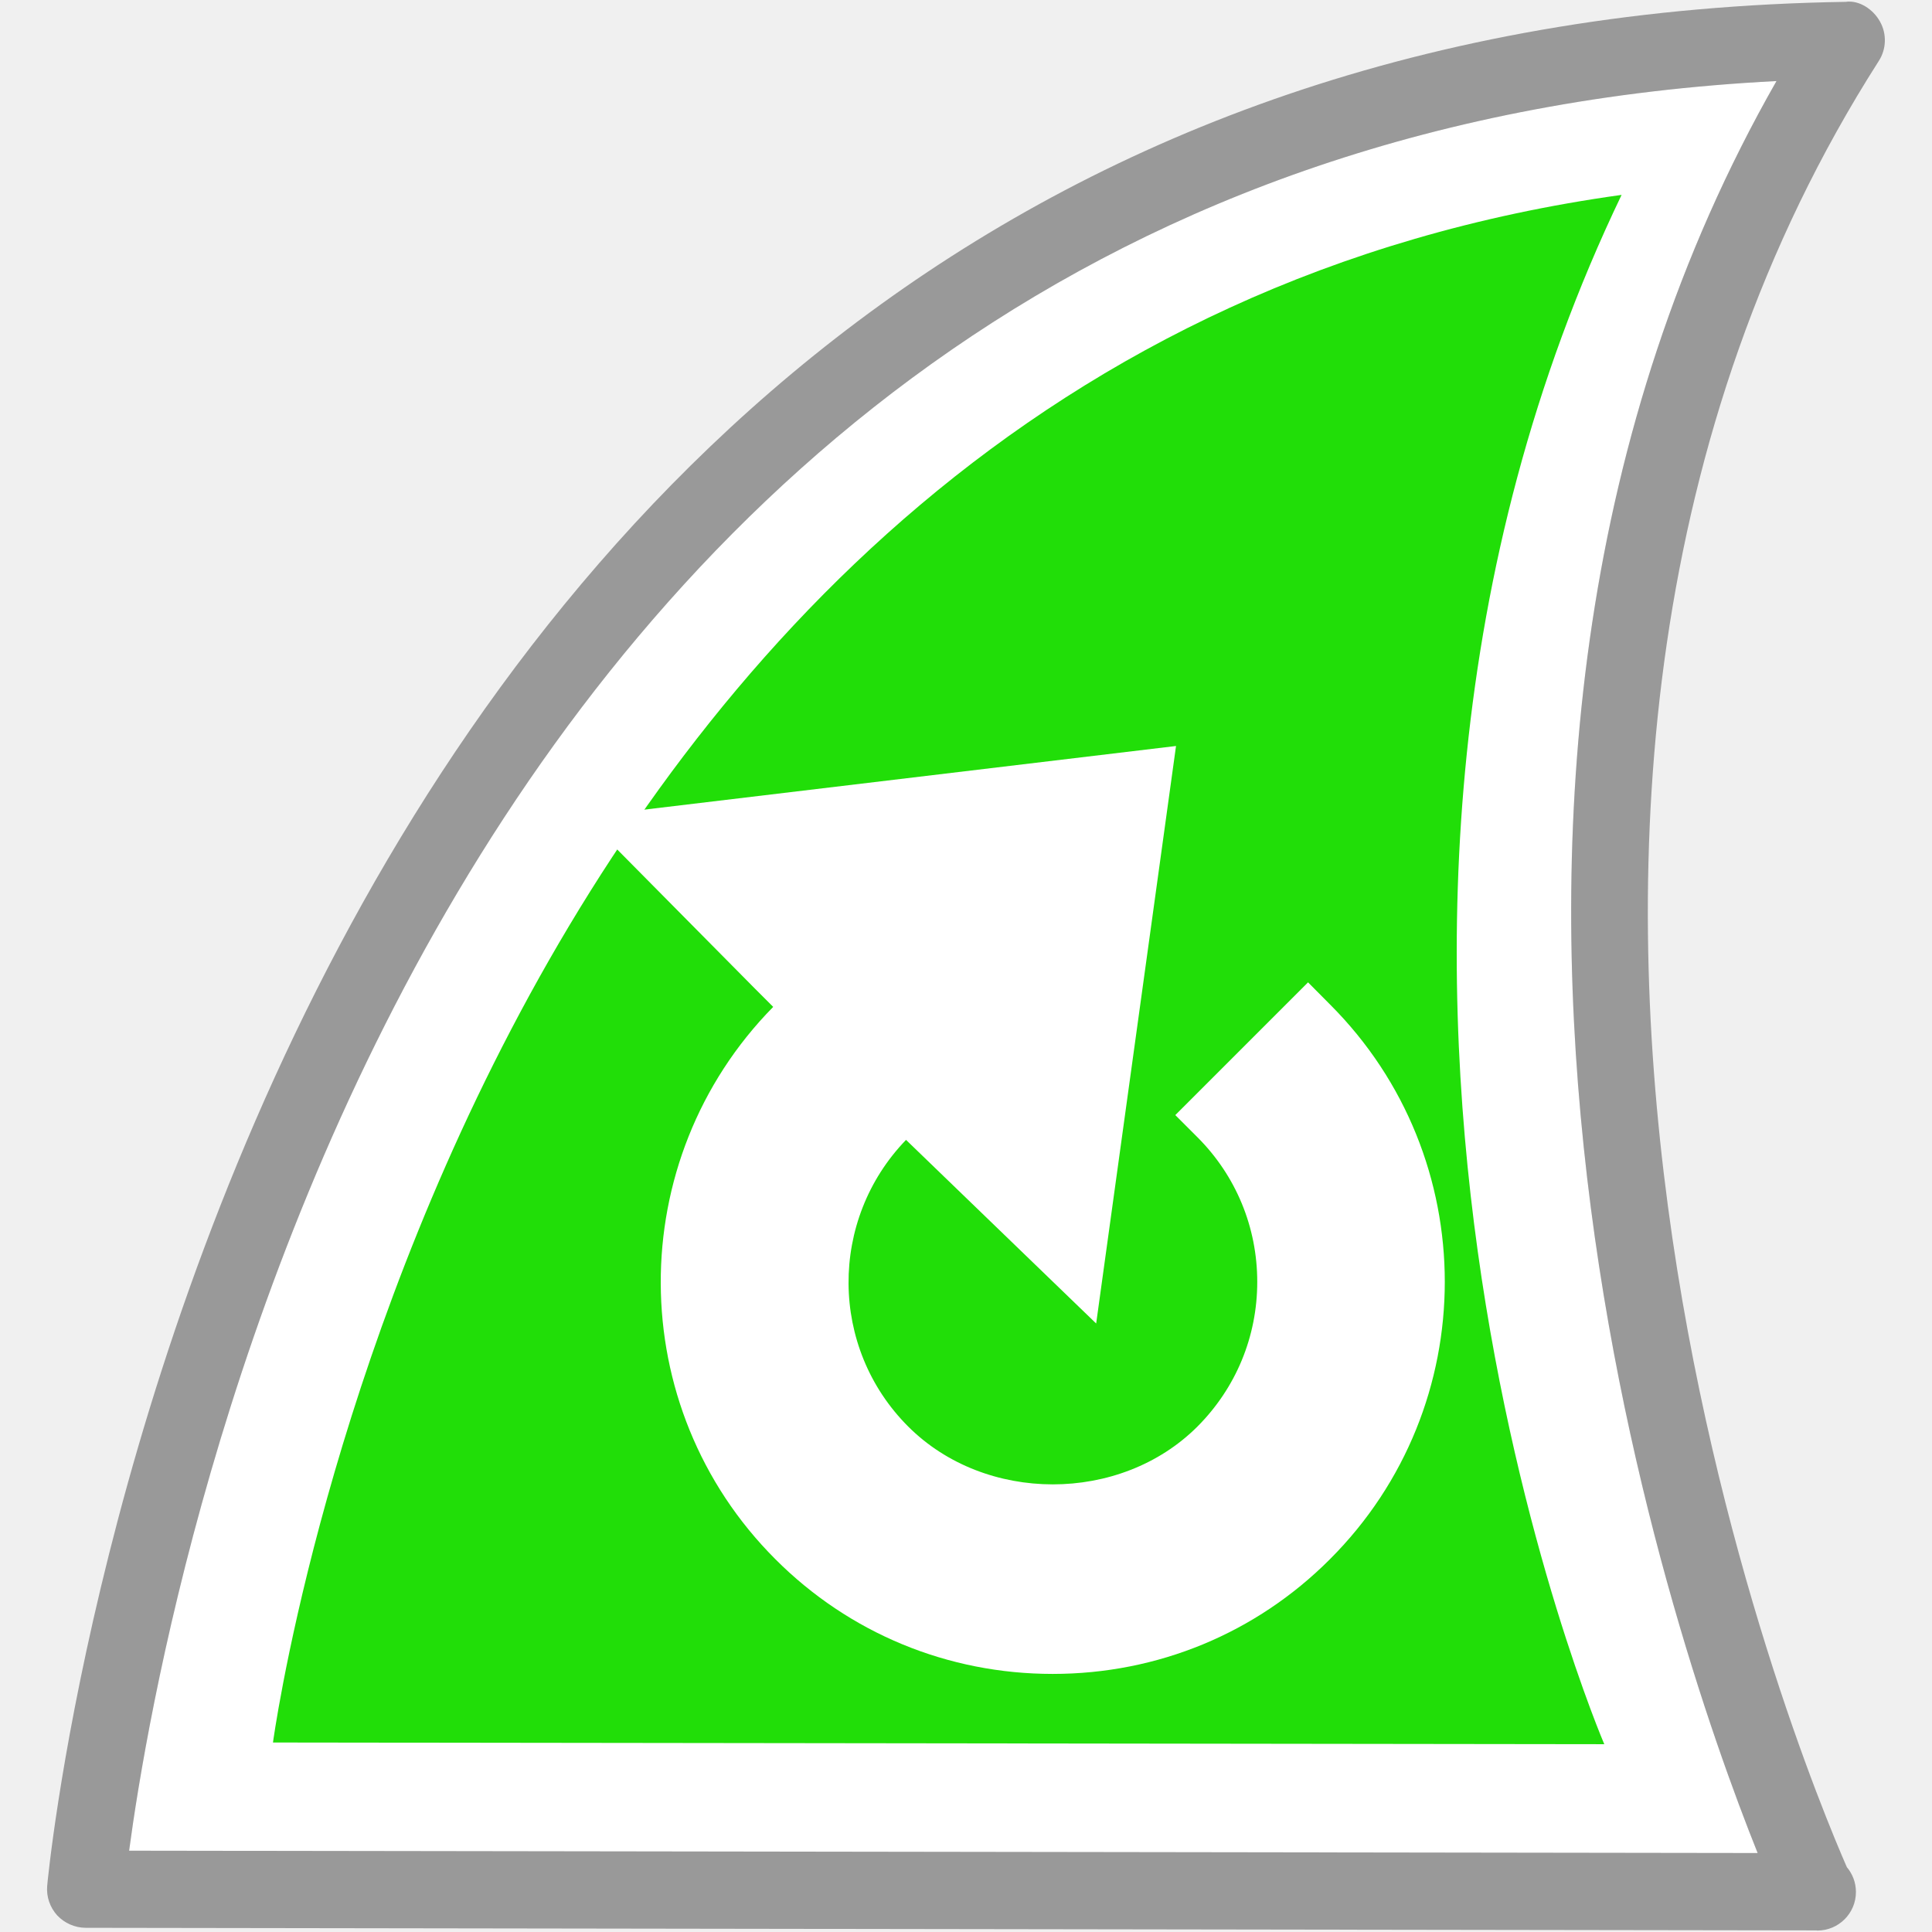
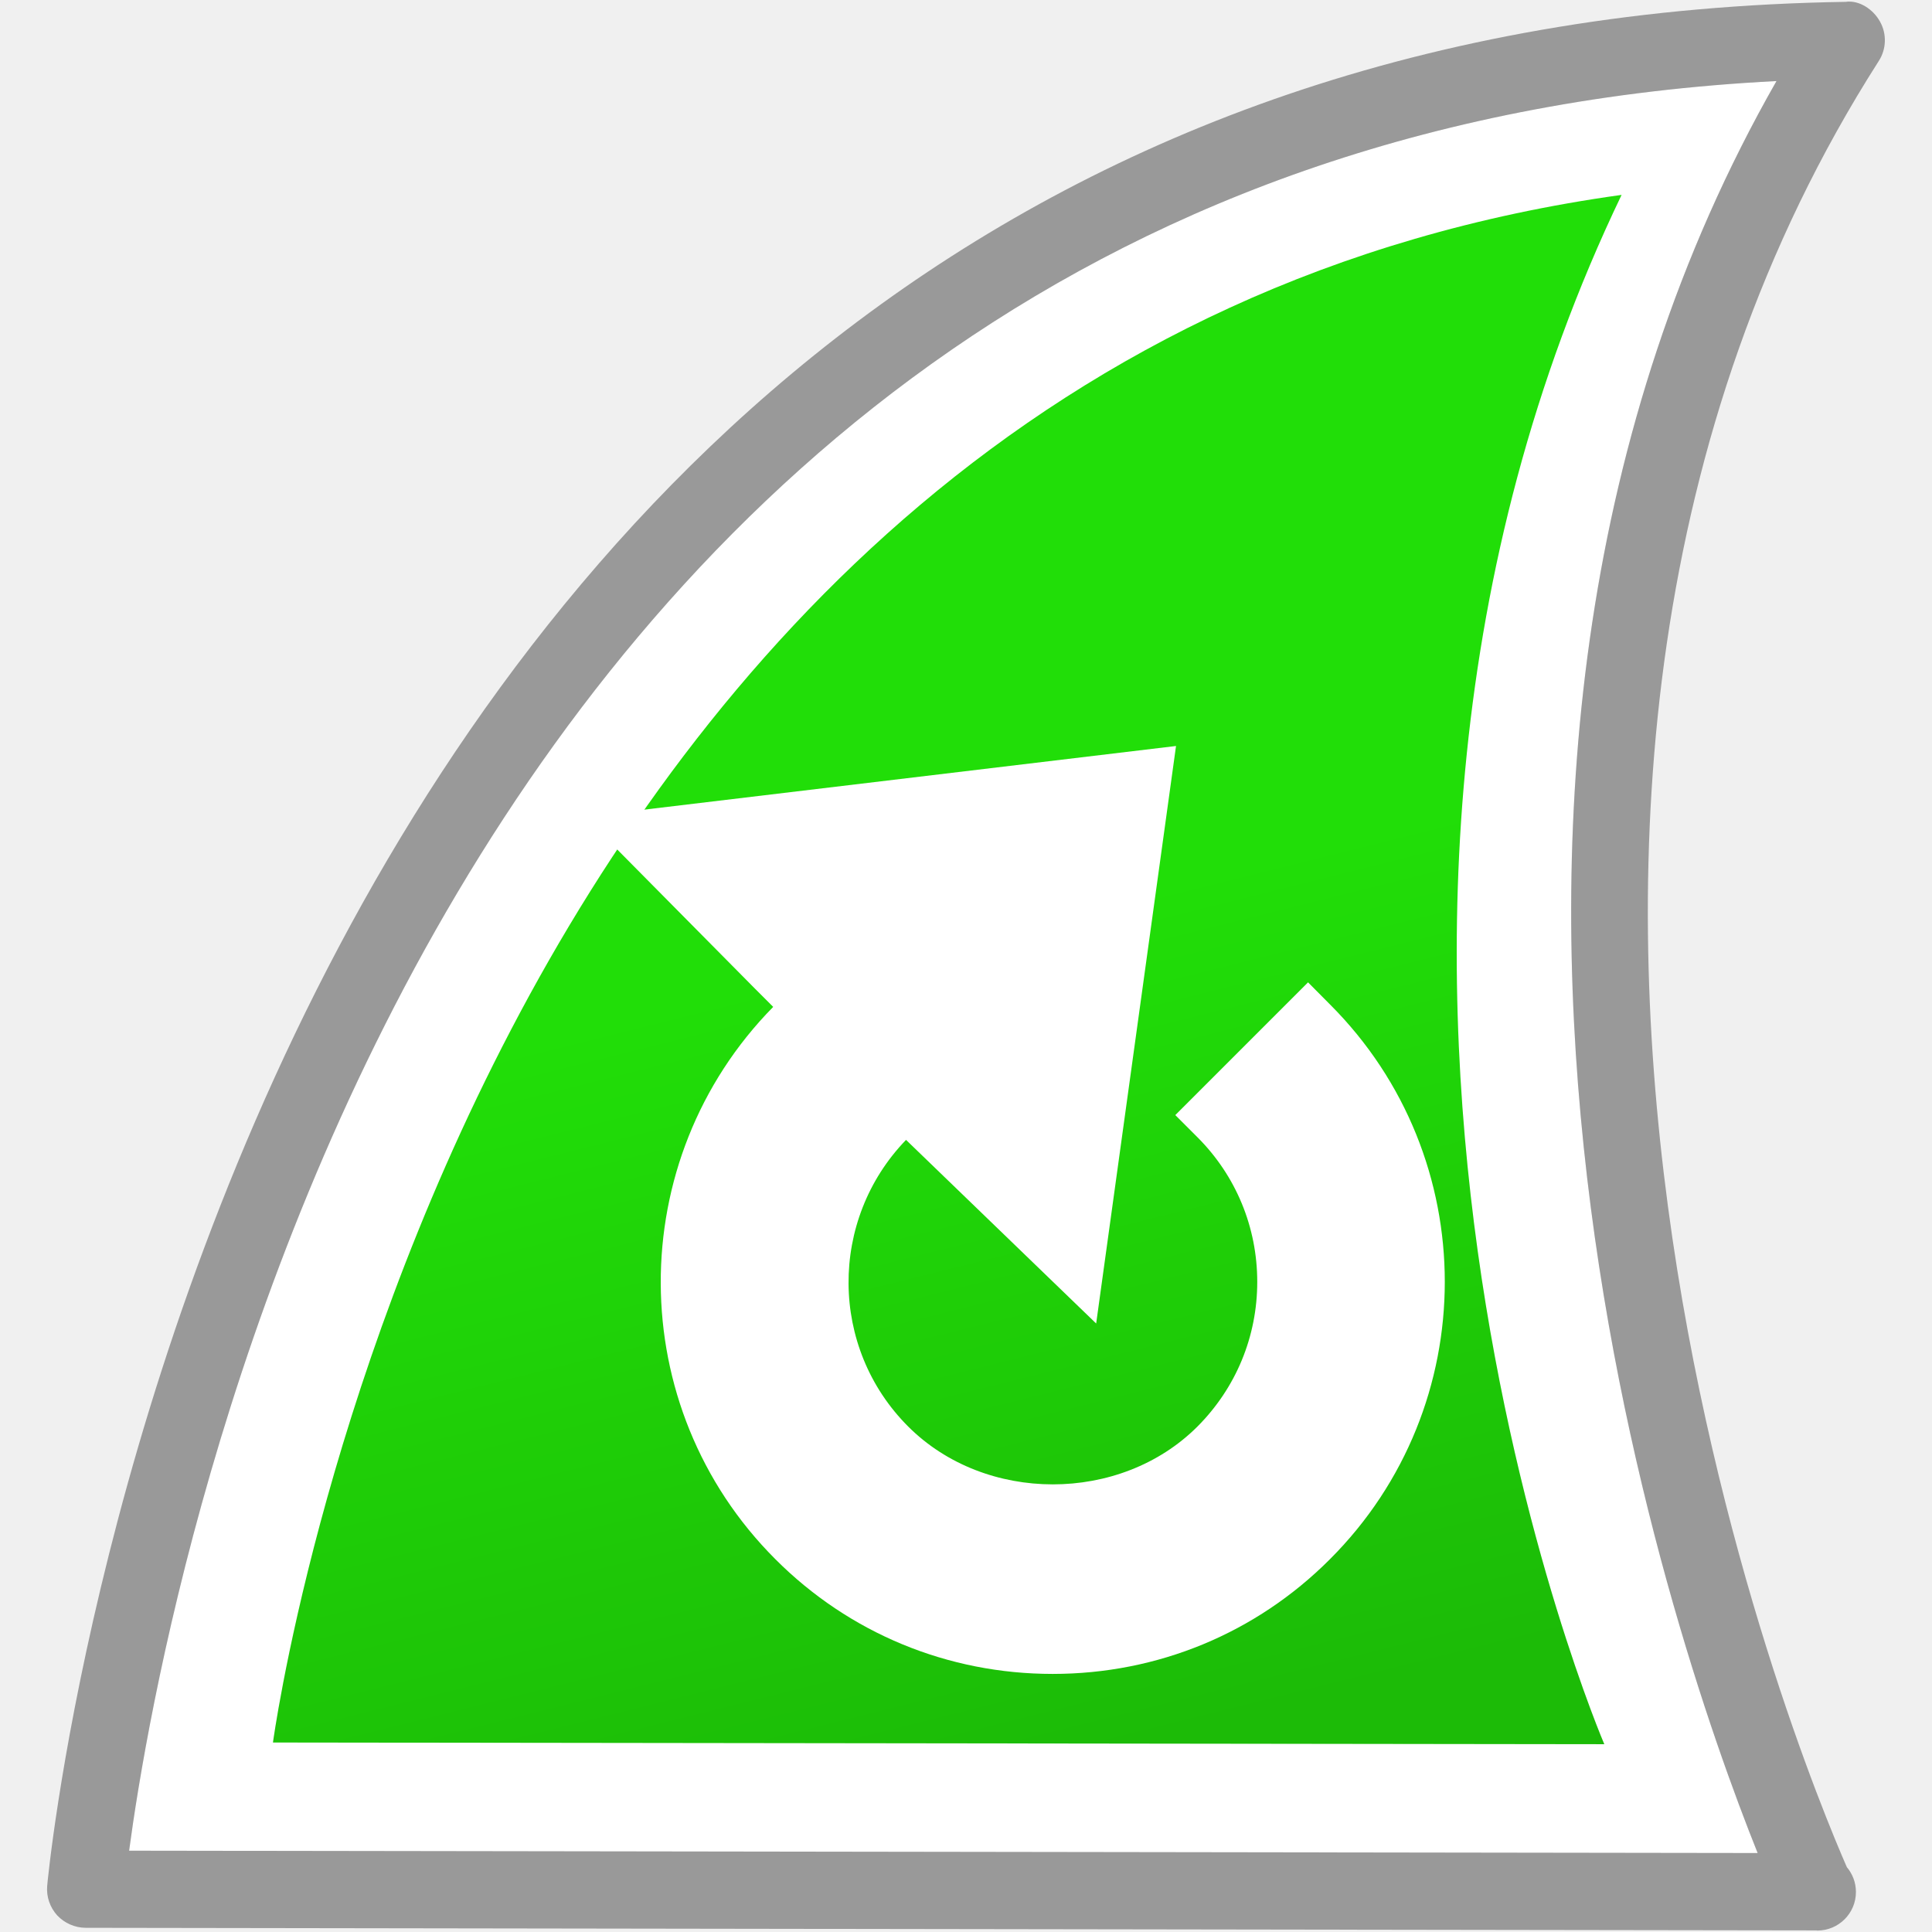
- <svg xmlns="http://www.w3.org/2000/svg" version="1.1" id="svg548" x="0px" y="0px" width="24px" height="24px" viewBox="0 0 24 24" enable-background="new 0 0 24 24" xml:space="preserve">
-   <path fill="none" enable-background="new    " d="M0,0" />
-   <g>
-     <path fill="#FFFFFF" d="M1.604,22.99l20.23,0.029c-1.104-2.754-4.736-13.304,0.234-22.012C5.218,1.87,2.045,19.697,1.604,22.99z" />
-     <g>
-       <g>
-         <path fill="#999999" d="M22.557,23.98L22.557,23.98L1.064,23.948c-0.135-0.001-0.263-0.058-0.354-0.155     c-0.09-0.1-0.135-0.23-0.124-0.365c0.02-0.229,2.2-23.089,22.341-23.405c0.166-0.024,0.341,0.09,0.427,0.245     c0.086,0.153,0.08,0.343-0.016,0.491c-5.911,9.253-0.941,21.189-0.396,22.435c0.07,0.084,0.113,0.19,0.113,0.309     c0,0.266-0.216,0.479-0.479,0.479C22.57,23.98,22.564,23.98,22.557,23.98z M1.604,22.99l20.23,0.029     c-1.104-2.754-4.736-13.304,0.234-22.012C5.218,1.87,2.045,19.697,1.604,22.99z" />
+ <svg xmlns="http://www.w3.org/2000/svg" xmlns:xlink="http://www.w3.org/1999/xlink" version="1.1" id="svg548" x="0px" y="0px" width="24px" height="24px" viewBox="0 0 24 24" enable-background="new 0 0 24 24" xml:space="preserve">
+   <defs id="defs662">
+     <linearGradient xlink:href="#linearGradient5067" id="linearGradient5073" x1="15" y1="21.5" x2="12.5" y2="11.5" gradientUnits="userSpaceOnUse" />
+     <linearGradient id="linearGradient5067">
+       <stop style="stop-color:#000000;stop-opacity:0.158;" offset="0" id="stop5069" />
+       <stop style="stop-color:#000000;stop-opacity:0;" offset="1" id="stop5071" />
+     </linearGradient>
+     <linearGradient id="linearGradient5075">
+       <stop style="stop-color:#fffdff;stop-opacity:0.158;" offset="0" id="stop5077" />
+       <stop style="stop-color:#ffffff;stop-opacity:0;" offset="1" id="stop5079" />
+     </linearGradient>
+   </defs>
+   <g id="g659">
+     <path fill="#ffffff" d="m 1.604,22.99 20.23,0.029 C 20.73,20.265 17.098,9.715 22.068,1.007 5.218,1.87 2.045,19.697 1.604,22.99 Z" id="path644" style="display:inline" />
+     <g id="g651">
+       <g id="g648">
+         <path fill="#999999" d="M22.557,23.98L22.557,23.98L1.064,23.948c-0.135-0.001-0.263-0.058-0.354-0.155     c-0.09-0.1-0.135-0.23-0.124-0.365c0.02-0.229,2.2-23.089,22.341-23.405c0.166-0.024,0.341,0.09,0.427,0.245     c0.086,0.153,0.08,0.343-0.016,0.491c-5.911,9.253-0.941,21.189-0.396,22.435c0.07,0.084,0.113,0.19,0.113,0.309     c0,0.266-0.216,0.479-0.479,0.479C22.57,23.98,22.564,23.98,22.557,23.98z M1.604,22.99l20.23,0.029     c-1.104-2.754-4.736-13.304,0.234-22.012C5.218,1.87,2.045,19.697,1.604,22.99z" id="path646" />
      </g>
-       <path id="path2995_5_" fill="#21DE08" d="    M3.391,21.646c0,0,2.311-17.222,16.753-19.225c-4.479,9.33-0.215,19.246-0.215,19.246L3.391,21.646z" />
+       <path id="path2995_5_" fill="#21de08" d="m 3.391,21.646 c 0,0 2.311,-17.222 16.753,-19.225 -4.479,9.33 -0.215,19.246 -0.215,19.246 z" style="display:inline" />
+       <path id="path4555" d="m 3.391,21.645 c 0,0 2.312,-17.222 16.754,-19.225 -4.48,9.331 -0.216,19.247 -0.216,19.247 z" style="display:inline;fill:url(#linearGradient5073);fill-opacity:1" />
+       <path style="display:inline;fill:url(#linearGradient5081);fill-opacity:1" d="m 3.391,21.645 c 0,0 2.312,-17.222 16.754,-19.225 -4.48,9.331 -0.216,19.247 -0.216,19.247 z" id="path4557" />
    </g>
-     <g>
-       <g>
-         <path fill="#FFFFFF" d="M16.523,12.479l-0.274-0.276L14.6,13.852l0.275,0.275c0.479,0.479,0.743,1.118,0.743,1.797     c0,0.68-0.265,1.318-0.743,1.797c-0.959,0.959-2.636,0.957-3.593,0c-0.981-0.98-0.986-2.568-0.027-3.561l2.362,2.281l0.992-7.174     l-7.344,0.879l2.116,2.138l0.224,0.224c-1.871,1.902-1.863,4.973,0.027,6.861c0.918,0.92,2.143,1.425,3.445,1.425     c1.304,0,2.526-0.505,3.444-1.425C18.423,17.469,18.423,14.378,16.523,12.479z" />
+     <g id="g657">
+       <g id="g655" style="display:inline">
+         <path fill="#ffffff" d="m 16.523,12.479 -0.274,-0.276 -1.649,1.649 0.275,0.275 c 0.479,0.479 0.743,1.118 0.743,1.797 0,0.68 -0.265,1.318 -0.743,1.797 -0.959,0.959 -2.636,0.957 -3.593,0 -0.981,-0.98 -0.986,-2.568 -0.027,-3.561 l 2.362,2.281 0.992,-7.174 -7.344,0.879 2.116,2.138 0.224,0.224 c -1.871,1.902 -1.863,4.973 0.027,6.861 0.918,0.92 2.143,1.425 3.445,1.425 1.304,0 2.526,-0.505 3.444,-1.425 1.902,-1.9 1.902,-4.991 0.002,-6.89 z" id="path653" />
      </g>
    </g>
  </g>
</svg>
